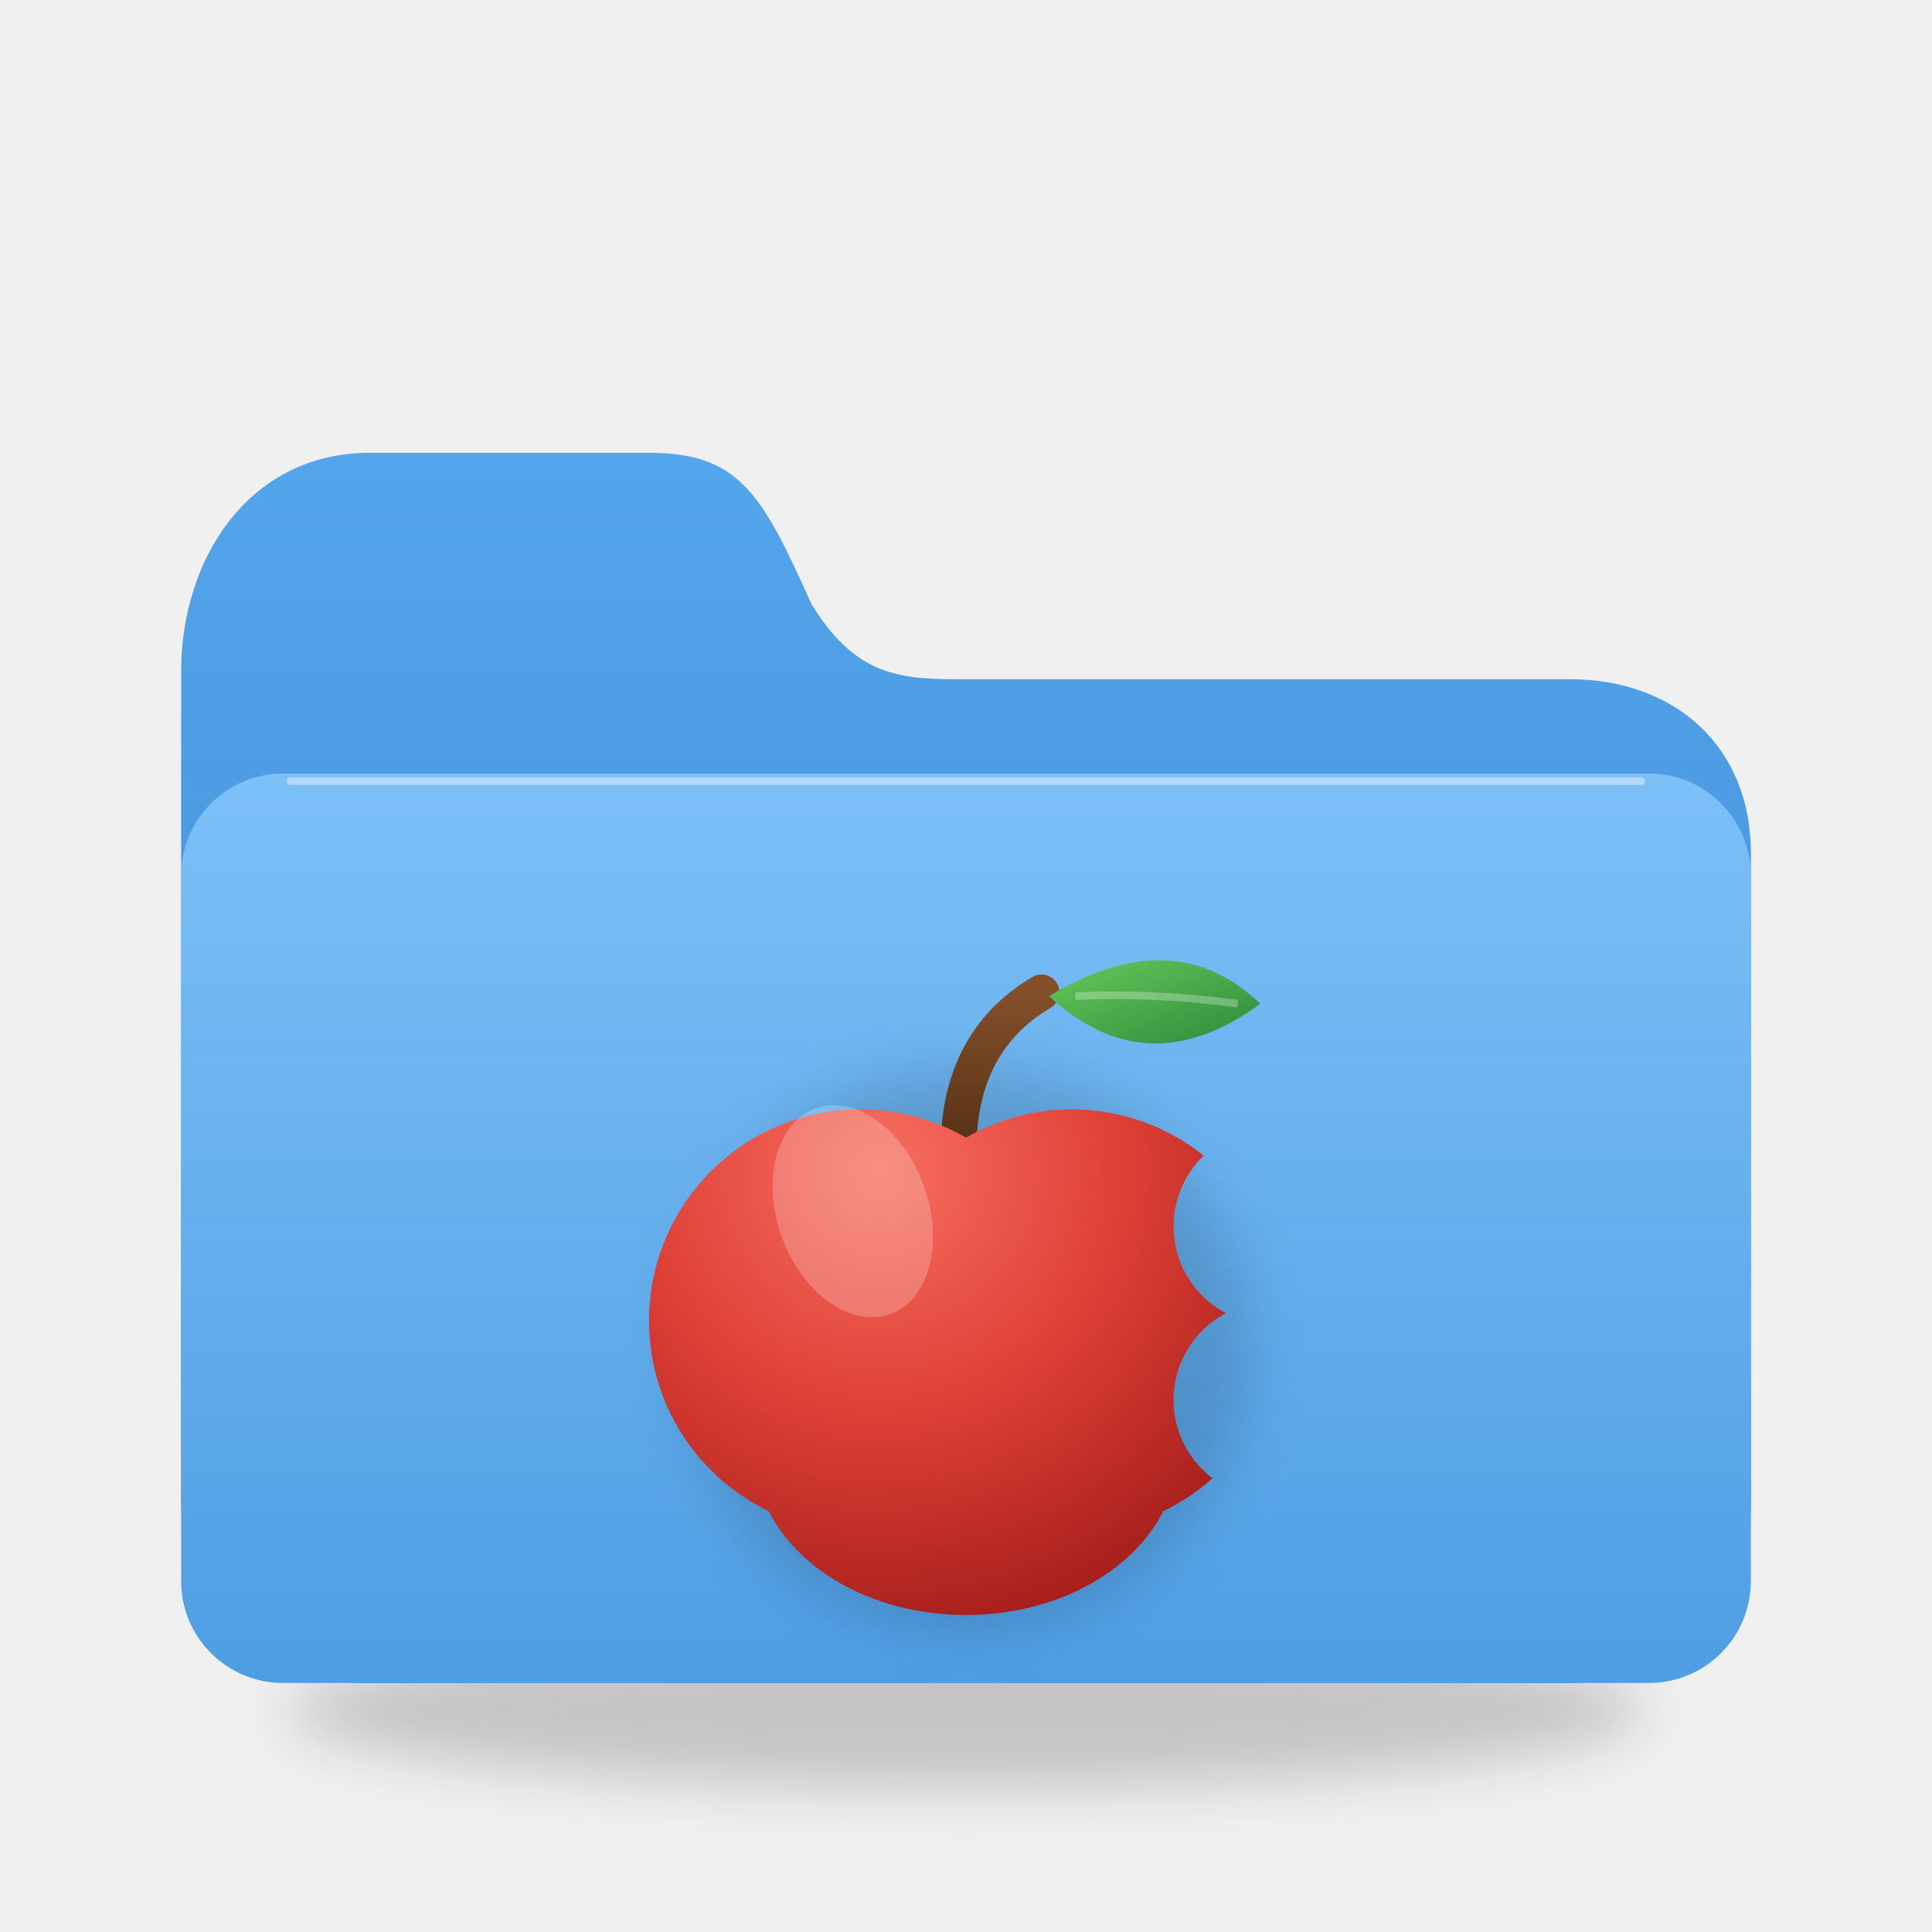
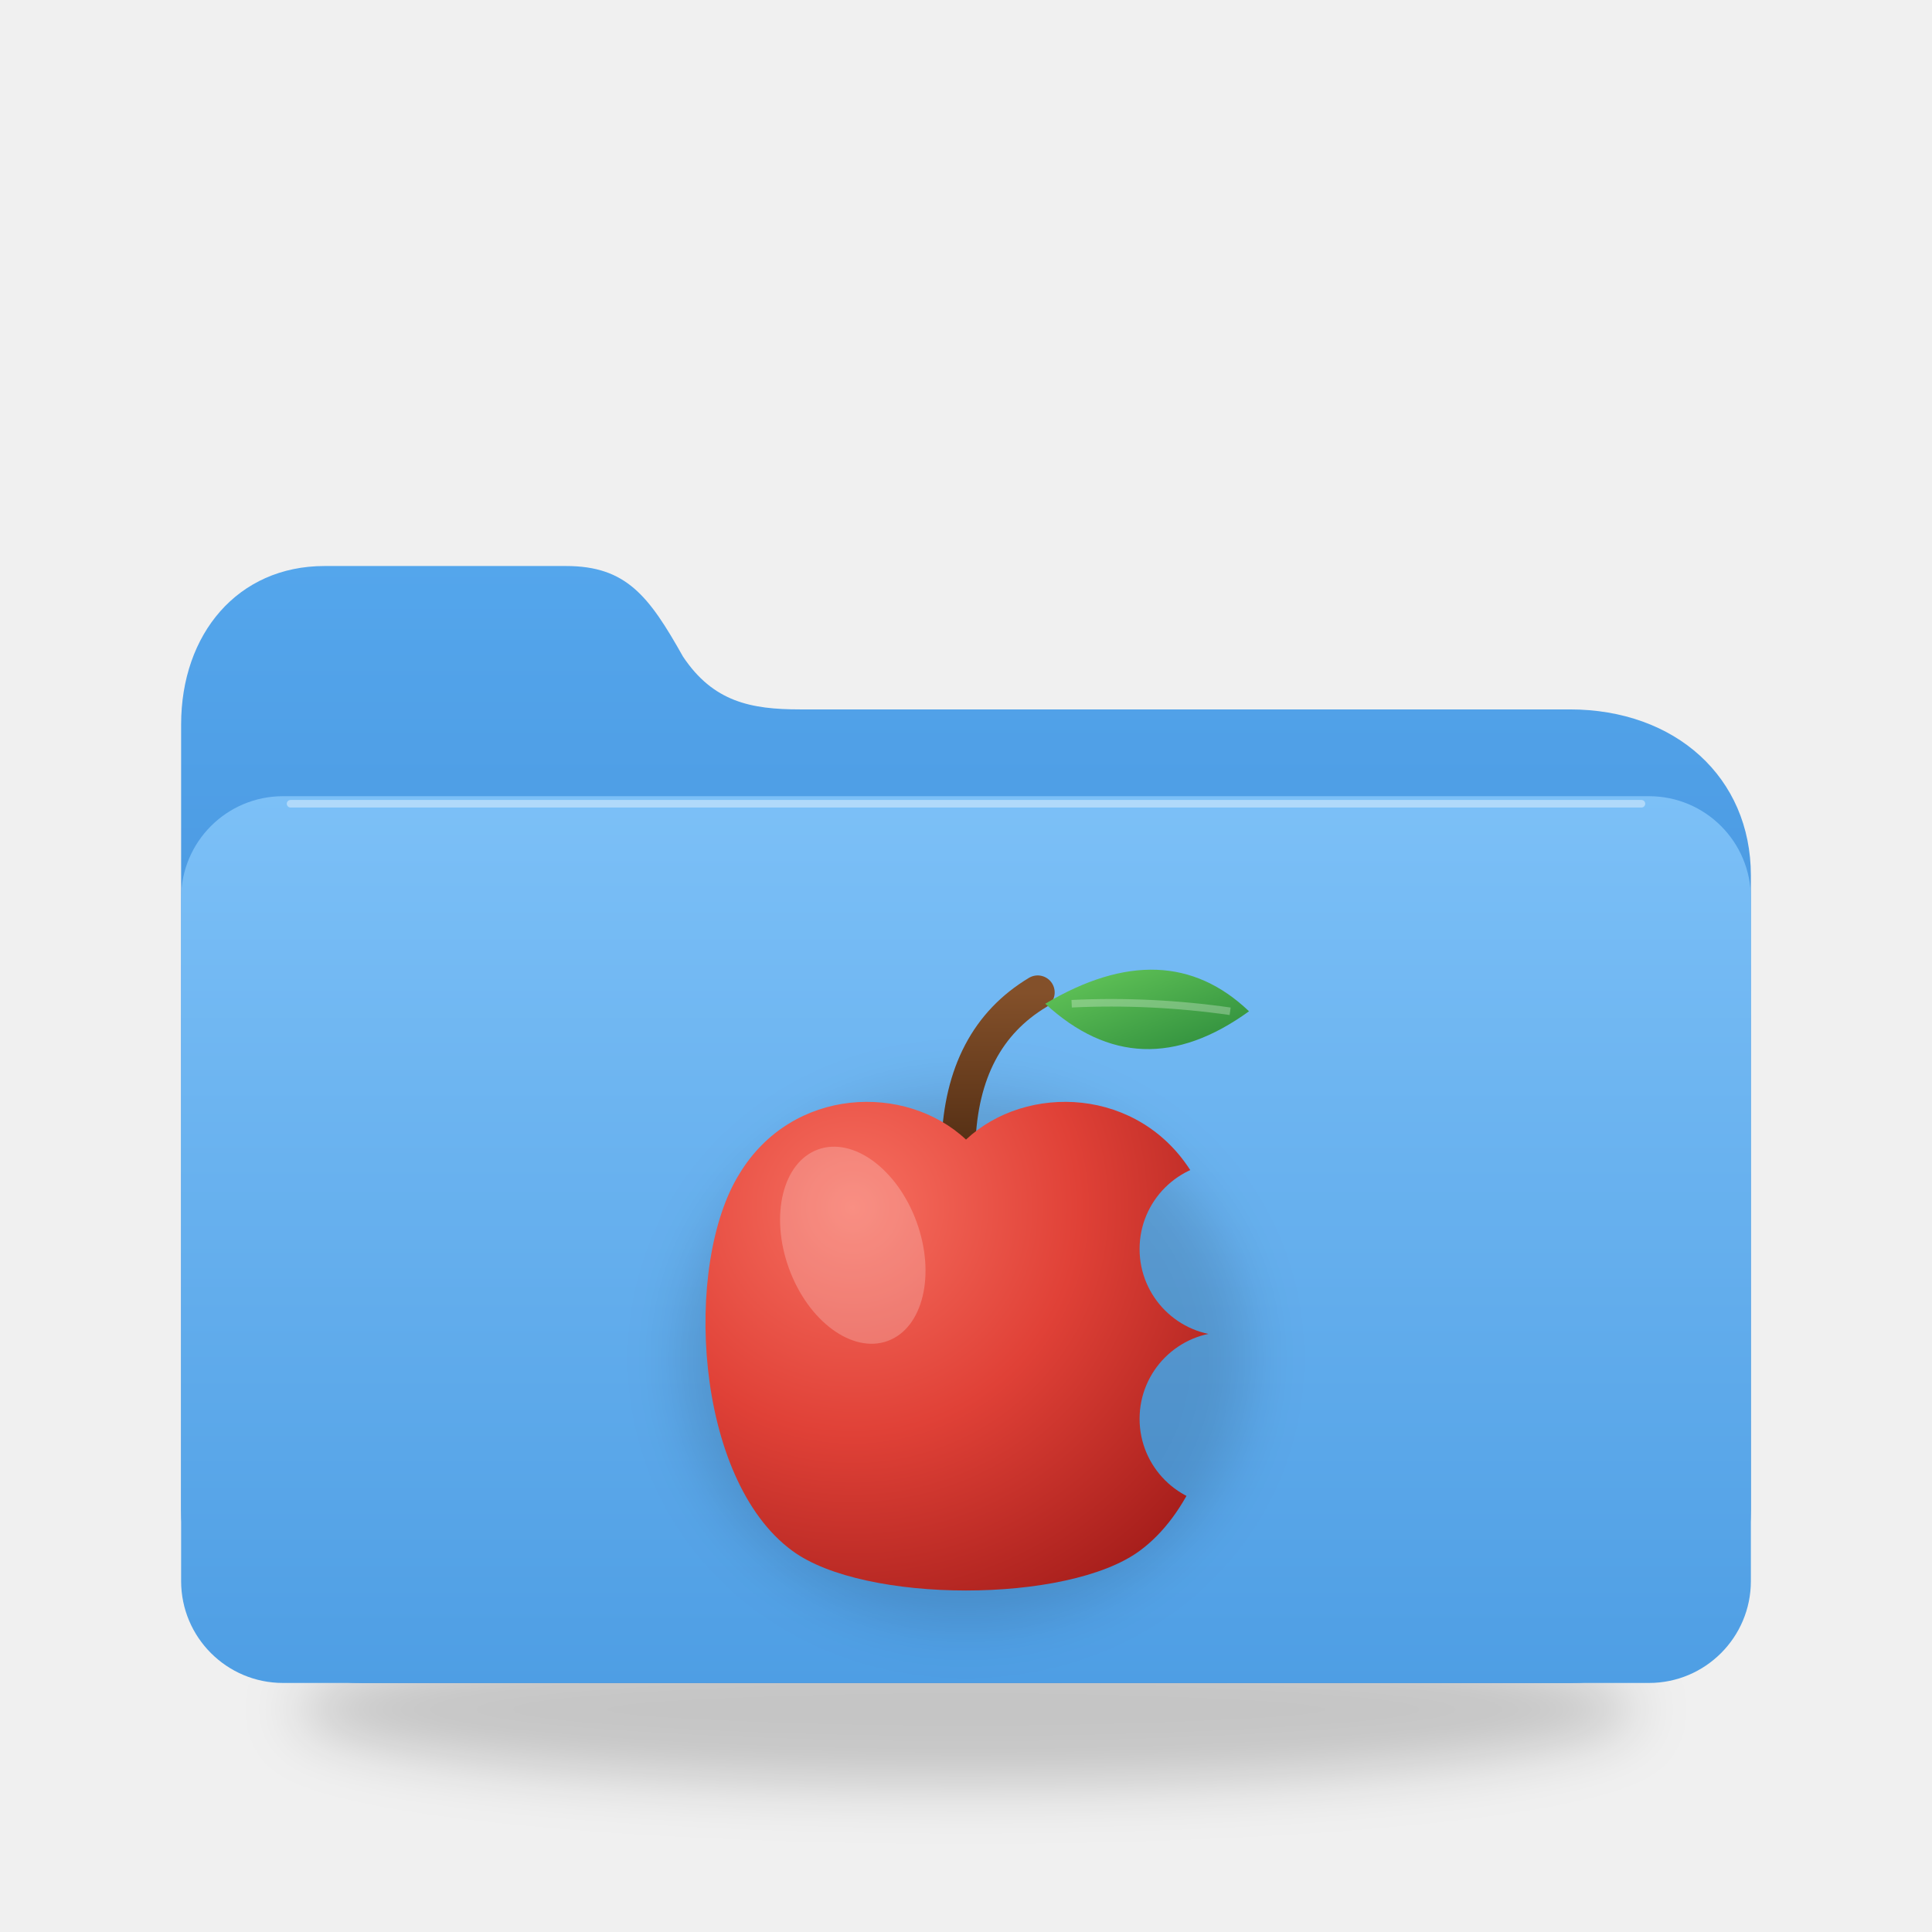
<svg xmlns="http://www.w3.org/2000/svg" width="1024" height="1024" viewBox="0 0 1024 1024">
  <defs>
    <linearGradient id="back" x1="0" y1="0" x2="0" y2="1">
      <stop offset="0" stop-color="#54A6EC" />
      <stop offset="1" stop-color="#3B82CE" />
    </linearGradient>
    <linearGradient id="front" x1="0" y1="0" x2="0" y2="1">
      <stop offset="0" stop-color="#7CC0F7" />
      <stop offset="1" stop-color="#4E9EE4" />
    </linearGradient>
-     <radialGradient id="apple" cx="466" cy="620" r="250" gradientUnits="userSpaceOnUse">
+     <radialGradient id="apple" cx="452" cy="640" r="240" gradientUnits="userSpaceOnUse">
      <stop offset="0" stop-color="#F76F60" />
      <stop offset="0.5" stop-color="#E04137" />
      <stop offset="1" stop-color="#A61E1B" />
    </radialGradient>
    <linearGradient id="leaf" x1="0" y1="0" x2="1" y2="1">
      <stop offset="0" stop-color="#66C95A" />
      <stop offset="1" stop-color="#2C8A3B" />
    </linearGradient>
    <linearGradient id="stem" x1="0" y1="0" x2="0" y2="1">
      <stop offset="0" stop-color="#83502A" />
      <stop offset="1" stop-color="#563015" />
    </linearGradient>
    <filter id="blur" x="-40%" y="-40%" width="180%" height="180%">
      <feGaussianBlur stdDeviation="15" />
    </filter>
    <mask id="bites">
      <rect x="0" y="0" width="1024" height="1024" fill="white" />
-       <circle cx="674" cy="650" r="52" fill="black" />
-       <circle cx="674" cy="742" r="52" fill="black" />
+       <circle cx="650" cy="662" r="46" fill="black" />
+       <circle cx="650" cy="752" r="46" fill="black" />
    </mask>
  </defs>
-   <ellipse cx="512" cy="906" rx="360" ry="42" fill="#000000" opacity="0.18" filter="url(#blur)" />
-   <path d="M96 356 C96 296 132 240 196 240 L344 240 C392 240 404 262 430 320            C452 356 474 360 506 360 L832 360 C888 360 928 396 928 452            L928 796 C928 852 888 892 832 892 L192 892 C136 892 96 852 96 796 Z" fill="url(#back)" />
-   <path d="M150 410 H874 A54 54 0 0 1 928 464 V838 A54 54 0 0 1 874 892 H150            A54 54 0 0 1 96 838 V464 A54 54 0 0 1 150 410 Z" fill="url(#front)" />
-   <path d="M154 414 H870" stroke="#FFFFFF" stroke-opacity="0.40" stroke-width="4" stroke-linecap="round" />
-   <ellipse cx="512" cy="716" rx="150" ry="150" fill="#000000" opacity="0.14" filter="url(#blur)" />
-   <path d="M508 610 q0 -58 44 -84" fill="none" stroke="url(#stem)" stroke-width="19" stroke-linecap="round" />
-   <path d="M556 528 q66 -40 112 4 q-60 44 -112 -4 z" fill="url(#leaf)" />
-   <path d="M570 528 q42 -2 86 4" fill="none" stroke="#FFFFFF" stroke-opacity="0.28" stroke-width="4" />
+   <ellipse cx="512" cy="906" rx="356" ry="40" fill="#000000" opacity="0.18" filter="url(#blur)" />
+   <path d="M96 384 C96 336 126 300 172 300 L300 300 C332 300 344 316 362 348            C378 372 398 376 424 376 L832 376 C888 376 928 412 928 464            L928 800 C928 852 888 892 832 892 L192 892 C136 892 96 852 96 800 Z" fill="url(#back)" />
+   <path d="M150 422 H874 A54 54 0 0 1 928 476 V838 A54 54 0 0 1 874 892 H150            A54 54 0 0 1 96 838 V476 A54 54 0 0 1 150 422 Z" fill="url(#front)" />
+   <path d="M154 426 H870" stroke="#FFFFFF" stroke-opacity="0.40" stroke-width="4" stroke-linecap="round" />
+   <ellipse cx="512" cy="720" rx="150" ry="140" fill="#000000" opacity="0.13" filter="url(#blur)" />
+   <path d="M508 606 q2 -56 42 -80" fill="none" stroke="url(#stem)" stroke-width="18" stroke-linecap="round" />
+   <path d="M554 532 q64 -38 108 4 q-58 42 -108 -4 z" fill="url(#leaf)" />
+   <path d="M568 532 q42 -2 84 4" fill="none" stroke="#FFFFFF" stroke-opacity="0.28" stroke-width="4" />
  <g mask="url(#bites)">
-     <circle cx="456" cy="700" r="112" fill="url(#apple)" />
-     <circle cx="568" cy="700" r="112" fill="url(#apple)" />
-     <ellipse cx="512" cy="770" rx="112" ry="86" fill="url(#apple)" />
+     <path d="M512 604              C544 574 604 576 632 622              C662 670 656 784 604 822              C566 850 458 850 420 822              C368 784 362 670 392 622              C420 576 480 574 512 604 Z" fill="url(#apple)" />
  </g>
-   <ellipse cx="452" cy="642" rx="40" ry="58" fill="#FFFFFF" opacity="0.22" transform="rotate(-20 452 642)" />
+   <ellipse cx="452" cy="660" rx="36" ry="54" fill="#FFFFFF" opacity="0.22" transform="rotate(-20 452 660)" />
</svg>
